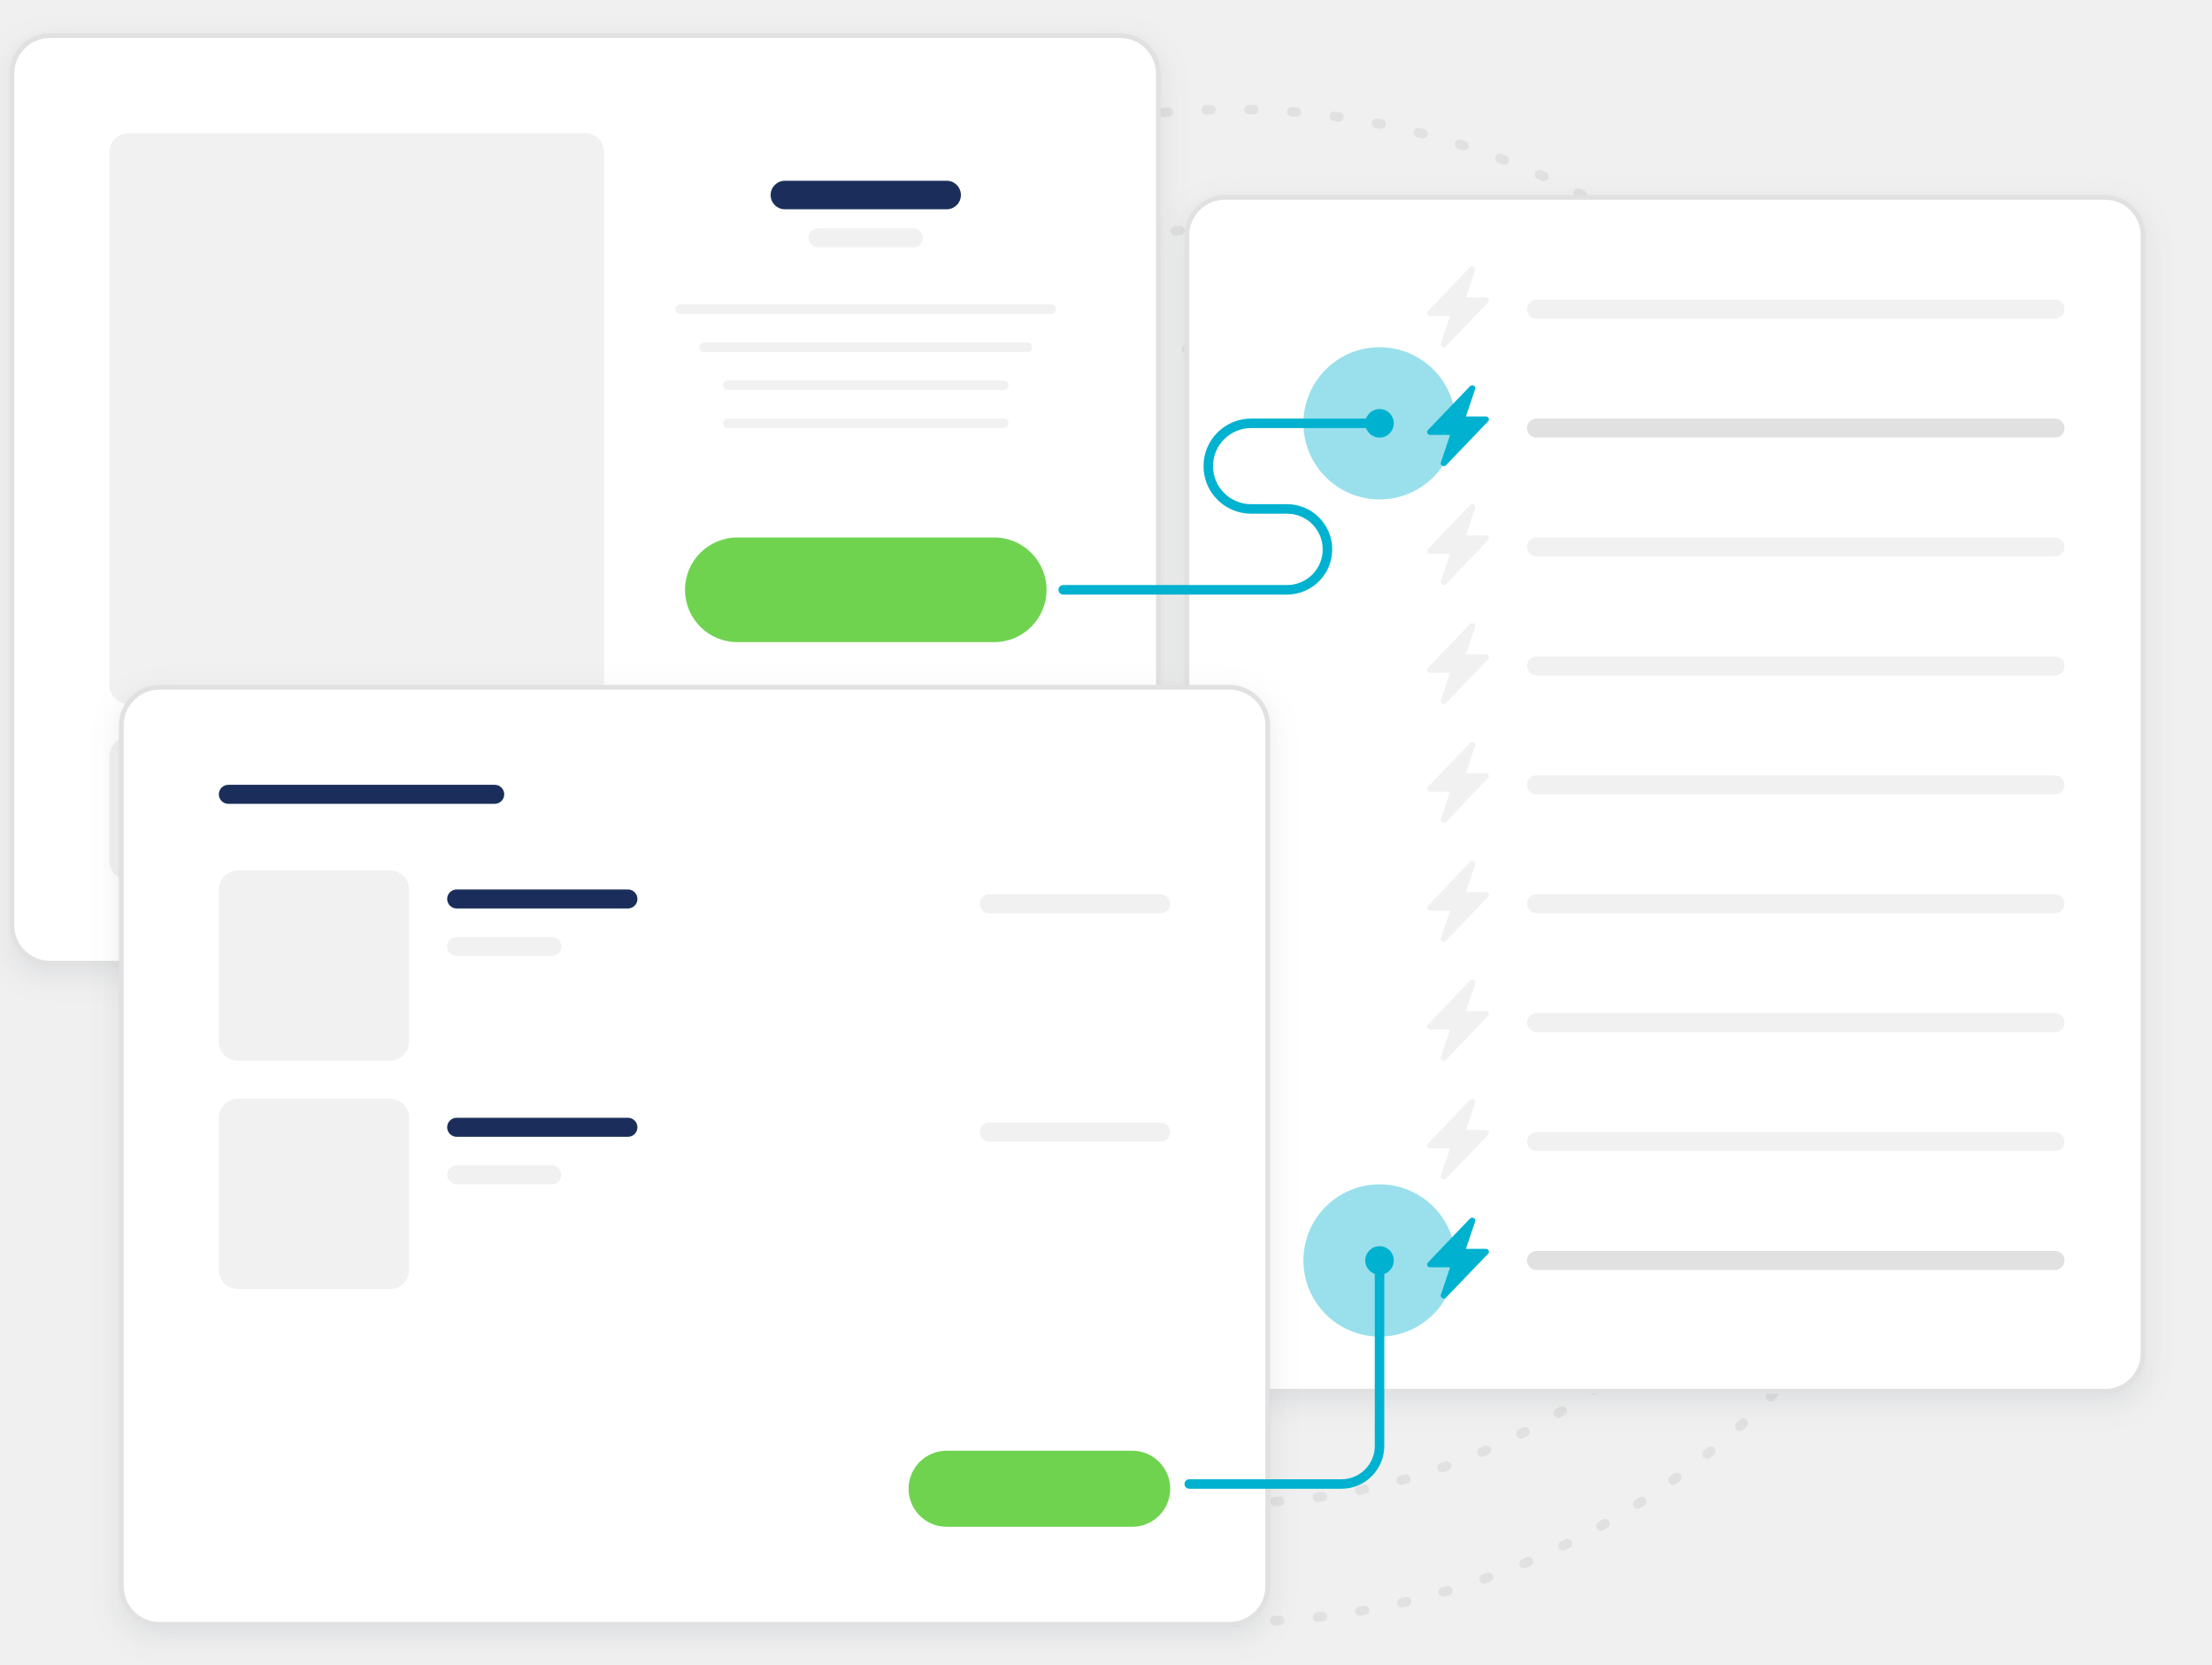
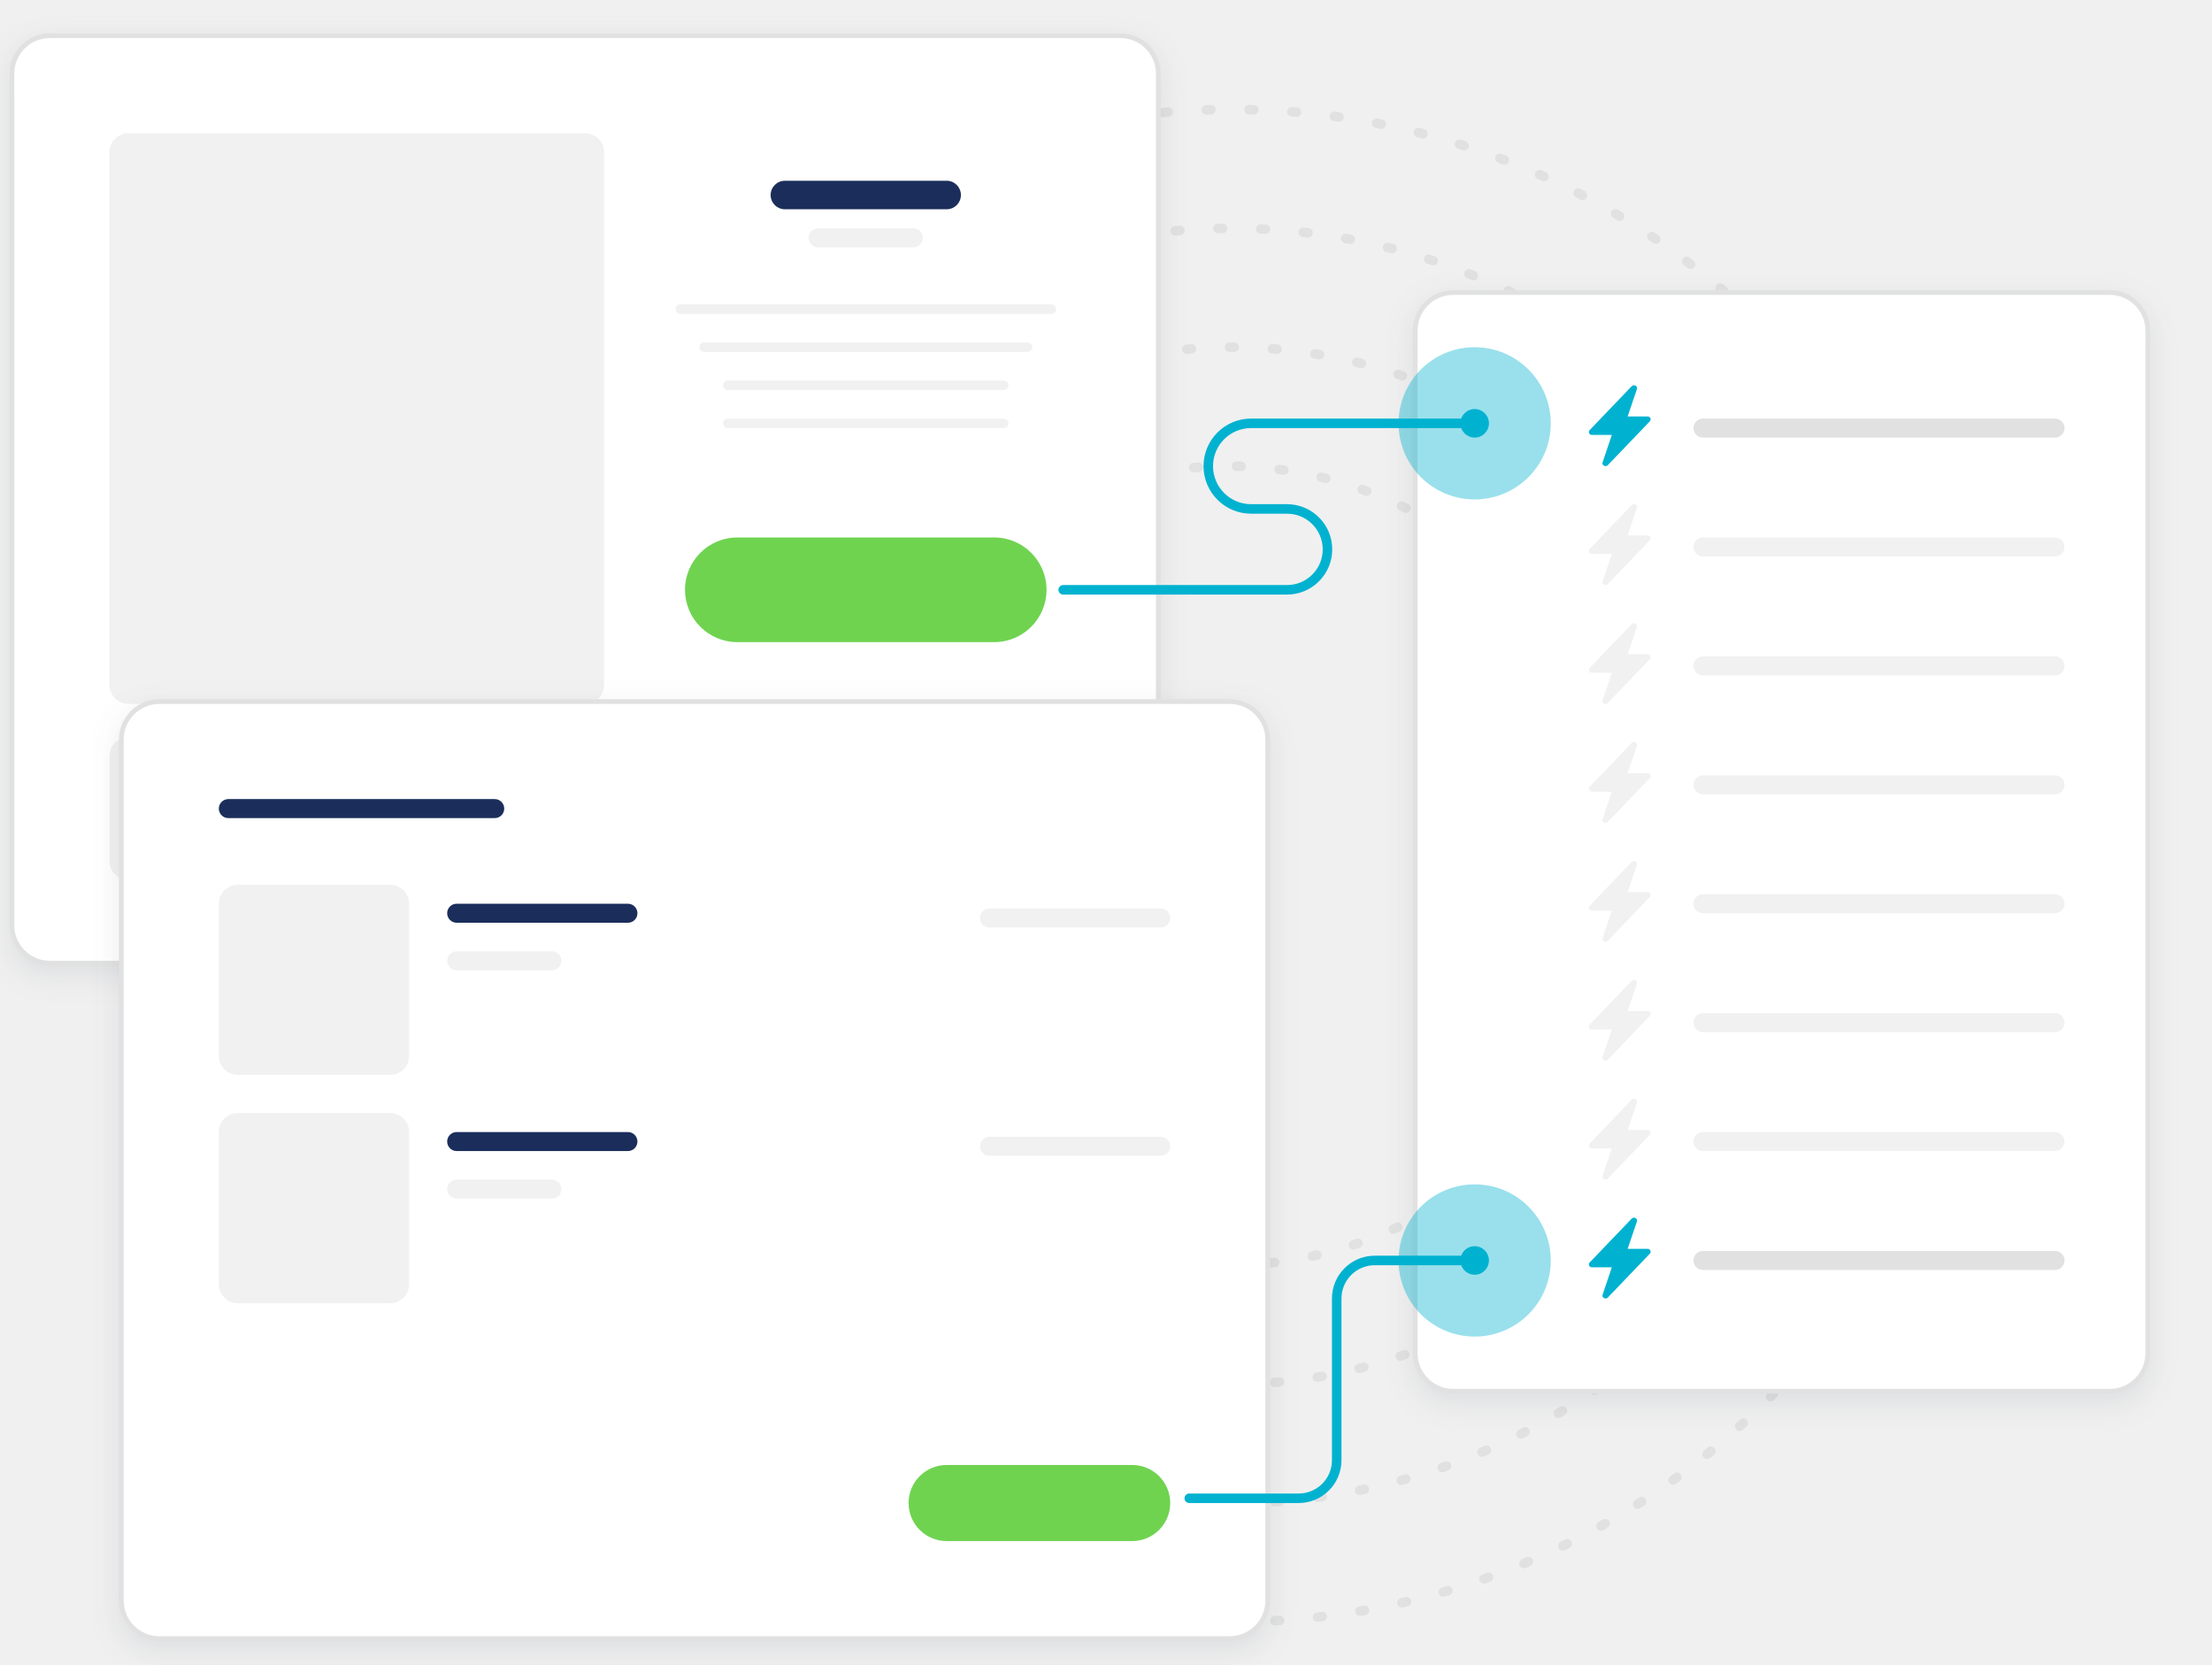
<svg xmlns="http://www.w3.org/2000/svg" xmlns:xlink="http://www.w3.org/1999/xlink" width="465" height="350" viewBox="0 0 465 350">
  <defs>
    <rect id="b" width="240" height="194" x="0" y="0" rx="8" />
    <filter id="a" width="109.2%" height="111.3%" x="-4.6%" y="-4.6%" filterUnits="objectBoundingBox">
      <feMorphology in="SourceAlpha" operator="dilate" radius="1" result="shadowSpreadOuter1" />
      <feOffset dy="2" in="shadowSpreadOuter1" result="shadowOffsetOuter1" />
      <feGaussianBlur in="shadowOffsetOuter1" result="shadowBlurOuter1" stdDeviation="3" />
      <feComposite in="shadowBlurOuter1" in2="SourceAlpha" operator="out" result="shadowBlurOuter1" />
      <feColorMatrix in="shadowBlurOuter1" values="0 0 0 0 0.208 0 0 0 0 0.259 0 0 0 0 0.329 0 0 0 0.101 0" />
    </filter>
-     <rect id="d" width="200" height="250" x="0" y="0" rx="8" />
-     <filter id="c" width="111%" height="108.8%" x="-5.5%" y="-3.6%" filterUnits="objectBoundingBox">
+     <rect id="d" width="153" height="230" x="0" y="0" rx="8" />
+     <filter id="c" width="114.4%" height="109.6%" x="-7.2%" y="-3.9%" filterUnits="objectBoundingBox">
      <feMorphology in="SourceAlpha" operator="dilate" radius="1" result="shadowSpreadOuter1" />
      <feOffset dy="2" in="shadowSpreadOuter1" result="shadowOffsetOuter1" />
      <feGaussianBlur in="shadowOffsetOuter1" result="shadowBlurOuter1" stdDeviation="3" />
      <feComposite in="shadowBlurOuter1" in2="SourceAlpha" operator="out" result="shadowBlurOuter1" />
      <feColorMatrix in="shadowBlurOuter1" values="0 0 0 0 0.208 0 0 0 0 0.259 0 0 0 0 0.329 0 0 0 0.101 0" />
    </filter>
    <rect id="f" width="240" height="196" x="0" y="0" rx="8" />
    <filter id="e" width="109.2%" height="111.2%" x="-4.6%" y="-4.6%" filterUnits="objectBoundingBox">
      <feMorphology in="SourceAlpha" operator="dilate" radius="1" result="shadowSpreadOuter1" />
      <feOffset dy="2" in="shadowSpreadOuter1" result="shadowOffsetOuter1" />
      <feGaussianBlur in="shadowOffsetOuter1" result="shadowBlurOuter1" stdDeviation="3" />
      <feComposite in="shadowBlurOuter1" in2="SourceAlpha" operator="out" result="shadowBlurOuter1" />
      <feColorMatrix in="shadowBlurOuter1" values="0 0 0 0 0.208 0 0 0 0 0.259 0 0 0 0 0.329 0 0 0 0.101 0" />
    </filter>
  </defs>
  <g fill="none" fill-rule="evenodd">
    <g stroke="#E1E1E1" stroke-dasharray="1 8" stroke-linecap="round" stroke-linejoin="round" stroke-width="2">
      <path d="M259 341c87.813 0 159-71.187 159-159S346.813 23 259 23 100 94.187 100 182s71.187 159 159 159z" />
      <path d="M259 316c74.006 0 134-59.994 134-134S333.006 48 259 48s-134 59.994-134 134 59.994 134 134 134z" />
      <path d="M259 291c60.199 0 109-48.801 109-109S319.199 73 259 73s-109 48.801-109 109 48.801 109 109 109z" />
      <path d="M258 266c46.392 0 84-37.608 84-84s-37.608-84-84-84-84 37.608-84 84 37.608 84 84 84z" />
    </g>
    <g transform="translate(3 8)">
      <use fill="#000" filter="url(#a)" xlink:href="#b" />
      <rect width="241" height="195" x="-.5" y="-.5" fill="#FFF" stroke="#E1E1E1" rx="8" />
      <g fill="#F1F1F1" transform="translate(20 20)">
        <rect width="104" height="120" rx="4" />
        <rect width="30" height="30" y="127" rx="4" />
        <rect width="30" height="30" x="37" y="127" rx="4" />
        <rect width="30" height="30" x="74" y="127" rx="4" />
      </g>
      <rect width="76" height="22" x="141" y="105" fill="#6FD350" rx="11" />
      <rect width="40" height="6" x="159" y="30" fill="#1B2E5B" rx="3" />
      <rect width="24" height="4" x="167" y="40" fill="#F1F1F1" rx="2" />
      <rect width="80" height="2" x="139" y="56" fill="#F1F1F1" rx="1" />
      <rect width="70" height="2" x="144" y="64" fill="#F1F1F1" rx="1" />
      <rect width="60" height="2" x="149" y="72" fill="#F1F1F1" rx="1" />
      <rect width="60" height="2" x="149" y="80" fill="#F1F1F1" rx="1" />
    </g>
-     <g transform="translate(250 42)">
+     <g transform="translate(298 62)">
      <use fill="#000" filter="url(#c)" xlink:href="#d" />
-       <rect width="201" height="251" x="-.5" y="-.5" fill="#FFF" stroke="#E1E1E1" rx="8" />
-       <g transform="translate(50 39)">
+       <rect width="154" height="231" x="-.5" y="-.5" fill="#FFF" stroke="#E1E1E1" rx="8" />
+       <g transform="translate(36 19)">
        <path fill="#01B2D0" fill-rule="nonzero" d="M12.833 7.57c.375-.391.078-1.012-.484-1.012H8.164L10.11.793C10.32.17 9.472-.281 9.005.206L.167 9.43c-.375.391-.078 1.012.484 1.012h4.182L2.89 16.207c-.21.623.637 1.074 1.104.587l8.838-9.224z" />
-         <rect width="113" height="4" x="21" y="7" fill="#E1E1E1" rx="2" />
+         <rect width="78" height="4" x="22" y="7" fill="#E1E1E1" rx="2" />
      </g>
-       <g fill="#F1F1F1" transform="translate(50 64)">
+       <g fill="#F1F1F1" transform="translate(36 44)">
        <path fill-rule="nonzero" d="M12.833 7.57c.375-.391.078-1.012-.484-1.012H8.164L10.11.793C10.32.17 9.472-.281 9.005.206L.167 9.43c-.375.391-.078 1.012.484 1.012h4.182L2.89 16.207c-.21.623.637 1.074 1.104.587l8.838-9.224z" />
-         <rect width="113" height="4" x="21" y="7" rx="2" />
+         <rect width="78" height="4" x="22" y="7" rx="2" />
      </g>
-       <g fill="#F1F1F1" transform="translate(50 14)">
+       <g fill="#F1F1F1" transform="translate(36 69)">
        <path fill-rule="nonzero" d="M12.833 7.57c.375-.391.078-1.012-.484-1.012H8.164L10.11.793C10.32.17 9.472-.281 9.005.206L.167 9.43c-.375.391-.078 1.012.484 1.012h4.182L2.89 16.207c-.21.623.637 1.074 1.104.587l8.838-9.224z" />
-         <rect width="113" height="4" x="21" y="7" rx="2" />
+         <rect width="78" height="4" x="22" y="7" rx="2" />
      </g>
-       <g fill="#F1F1F1" transform="translate(50 89)">
+       <g fill="#F1F1F1" transform="translate(36 94)">
        <path fill-rule="nonzero" d="M12.833 7.57c.375-.391.078-1.012-.484-1.012H8.164L10.11.793C10.32.17 9.472-.281 9.005.206L.167 9.43c-.375.391-.078 1.012.484 1.012h4.182L2.89 16.207c-.21.623.637 1.074 1.104.587l8.838-9.224z" />
-         <rect width="113" height="4" x="21" y="7" rx="2" />
+         <rect width="78" height="4" x="22" y="7" rx="2" />
      </g>
-       <g fill="#F1F1F1" transform="translate(50 114)">
+       <g fill="#F1F1F1" transform="translate(36 119)">
        <path fill-rule="nonzero" d="M12.833 7.57c.375-.391.078-1.012-.484-1.012H8.164L10.11.793C10.32.17 9.472-.281 9.005.206L.167 9.43c-.375.391-.078 1.012.484 1.012h4.182L2.89 16.207c-.21.623.637 1.074 1.104.587l8.838-9.224z" />
-         <rect width="113" height="4" x="21" y="7" rx="2" />
+         <rect width="78" height="4" x="22" y="7" rx="2" />
      </g>
-       <g fill="#F1F1F1" transform="translate(50 139)">
+       <g fill="#F1F1F1" transform="translate(36 144)">
        <path fill-rule="nonzero" d="M12.833 7.57c.375-.391.078-1.012-.484-1.012H8.164L10.11.793C10.32.17 9.472-.281 9.005.206L.167 9.43c-.375.391-.078 1.012.484 1.012h4.182L2.89 16.207c-.21.623.637 1.074 1.104.587l8.838-9.224z" />
-         <rect width="113" height="4" x="21" y="7" rx="2" />
+         <rect width="78" height="4" x="22" y="7" rx="2" />
      </g>
-       <g fill="#F1F1F1" transform="translate(50 164)">
+       <g fill="#F1F1F1" transform="translate(36 169)">
        <path fill-rule="nonzero" d="M12.833 7.57c.375-.391.078-1.012-.484-1.012H8.164L10.11.793C10.32.17 9.472-.281 9.005.206L.167 9.43c-.375.391-.078 1.012.484 1.012h4.182L2.89 16.207c-.21.623.637 1.074 1.104.587l8.838-9.224z" />
-         <rect width="113" height="4" x="21" y="7" rx="2" />
+         <rect width="78" height="4" x="22" y="7" rx="2" />
      </g>
-       <g fill="#F1F1F1" transform="translate(50 189)">
-         <path fill-rule="nonzero" d="M12.833 7.57c.375-.391.078-1.012-.484-1.012H8.164L10.11.793C10.32.17 9.472-.281 9.005.206L.167 9.43c-.375.391-.078 1.012.484 1.012h4.182L2.89 16.207c-.21.623.637 1.074 1.104.587l8.838-9.224z" />
-         <rect width="113" height="4" x="21" y="7" rx="2" />
-       </g>
-       <g transform="translate(50 214)">
+       <g transform="translate(36 194)">
        <path fill="#01B2D0" fill-rule="nonzero" d="M12.833 7.57c.375-.391.078-1.012-.484-1.012H8.164L10.11.793C10.32.17 9.472-.281 9.005.206L.167 9.43c-.375.391-.078 1.012.484 1.012h4.182L2.89 16.207c-.21.623.637 1.074 1.104.587l8.838-9.224z" />
-         <rect width="113" height="4" x="21" y="7" fill="#E1E1E1" rx="2" />
+         <rect width="78" height="4" x="22" y="7" fill="#E1E1E1" rx="2" />
      </g>
    </g>
-     <g transform="translate(26 145)">
+     <g transform="translate(26 148)">
      <use fill="#000" filter="url(#e)" xlink:href="#f" />
      <rect width="241" height="197" x="-.5" y="-.5" fill="#FFF" stroke="#E1E1E1" rx="8" />
      <rect width="60" height="4" x="20" y="20" fill="#1B2E5B" rx="2" />
      <g transform="translate(20 38)">
        <rect width="40" height="40" fill="#F1F1F1" rx="4" />
        <rect width="40" height="4" x="48" y="4" fill="#1B2E5B" rx="2" />
        <rect width="24" height="4" x="48" y="14" fill="#F1F1F1" rx="2" />
        <rect width="40" height="4" x="160" y="5" fill="#F1F1F1" rx="2" />
      </g>
      <g transform="translate(20 86)">
        <rect width="40" height="40" fill="#F1F1F1" rx="4" />
        <rect width="40" height="4" x="48" y="4" fill="#1B2E5B" rx="2" />
        <rect width="24" height="4" x="48" y="14" fill="#F1F1F1" rx="2" />
        <rect width="40" height="4" x="160" y="5" fill="#F1F1F1" rx="2" />
      </g>
      <rect width="55" height="16" x="165" y="160" fill="#6FD350" rx="8" />
    </g>
-     <g fill="#01B2D0" fill-rule="nonzero" transform="translate(274 73)">
+     <g fill="#01B2D0" fill-rule="nonzero" transform="translate(294 73)">
      <circle cx="16" cy="16" r="16" fill-opacity=".4" />
      <circle cx="16" cy="16" r="3" />
    </g>
-     <g fill="#01B2D0" fill-rule="nonzero" transform="translate(274 249)">
+     <g fill="#01B2D0" fill-rule="nonzero" transform="translate(294 249)">
      <circle cx="16" cy="16" r="16" fill-opacity=".4" />
      <circle cx="16" cy="16" r="3" />
    </g>
-     <path stroke="#01B2D0" stroke-linecap="round" stroke-linejoin="round" stroke-width="2" d="M223.5 124h47.057a8.5 8.5 0 1 0 0-17H263a9 9 0 0 1 0-18h27m-40 223h32a8 8 0 0 0 8-8v-39h0" />
+     <path stroke="#01B2D0" stroke-linecap="round" stroke-linejoin="round" stroke-width="2" d="M223.5 124h47.057a8.5 8.5 0 1 0 0-17H263a9 9 0 0 1 0-18h47m-60 226h23a8 8 0 0 0 8-8v-34a8 8 0 0 1 8-8h21" />
  </g>
</svg>
